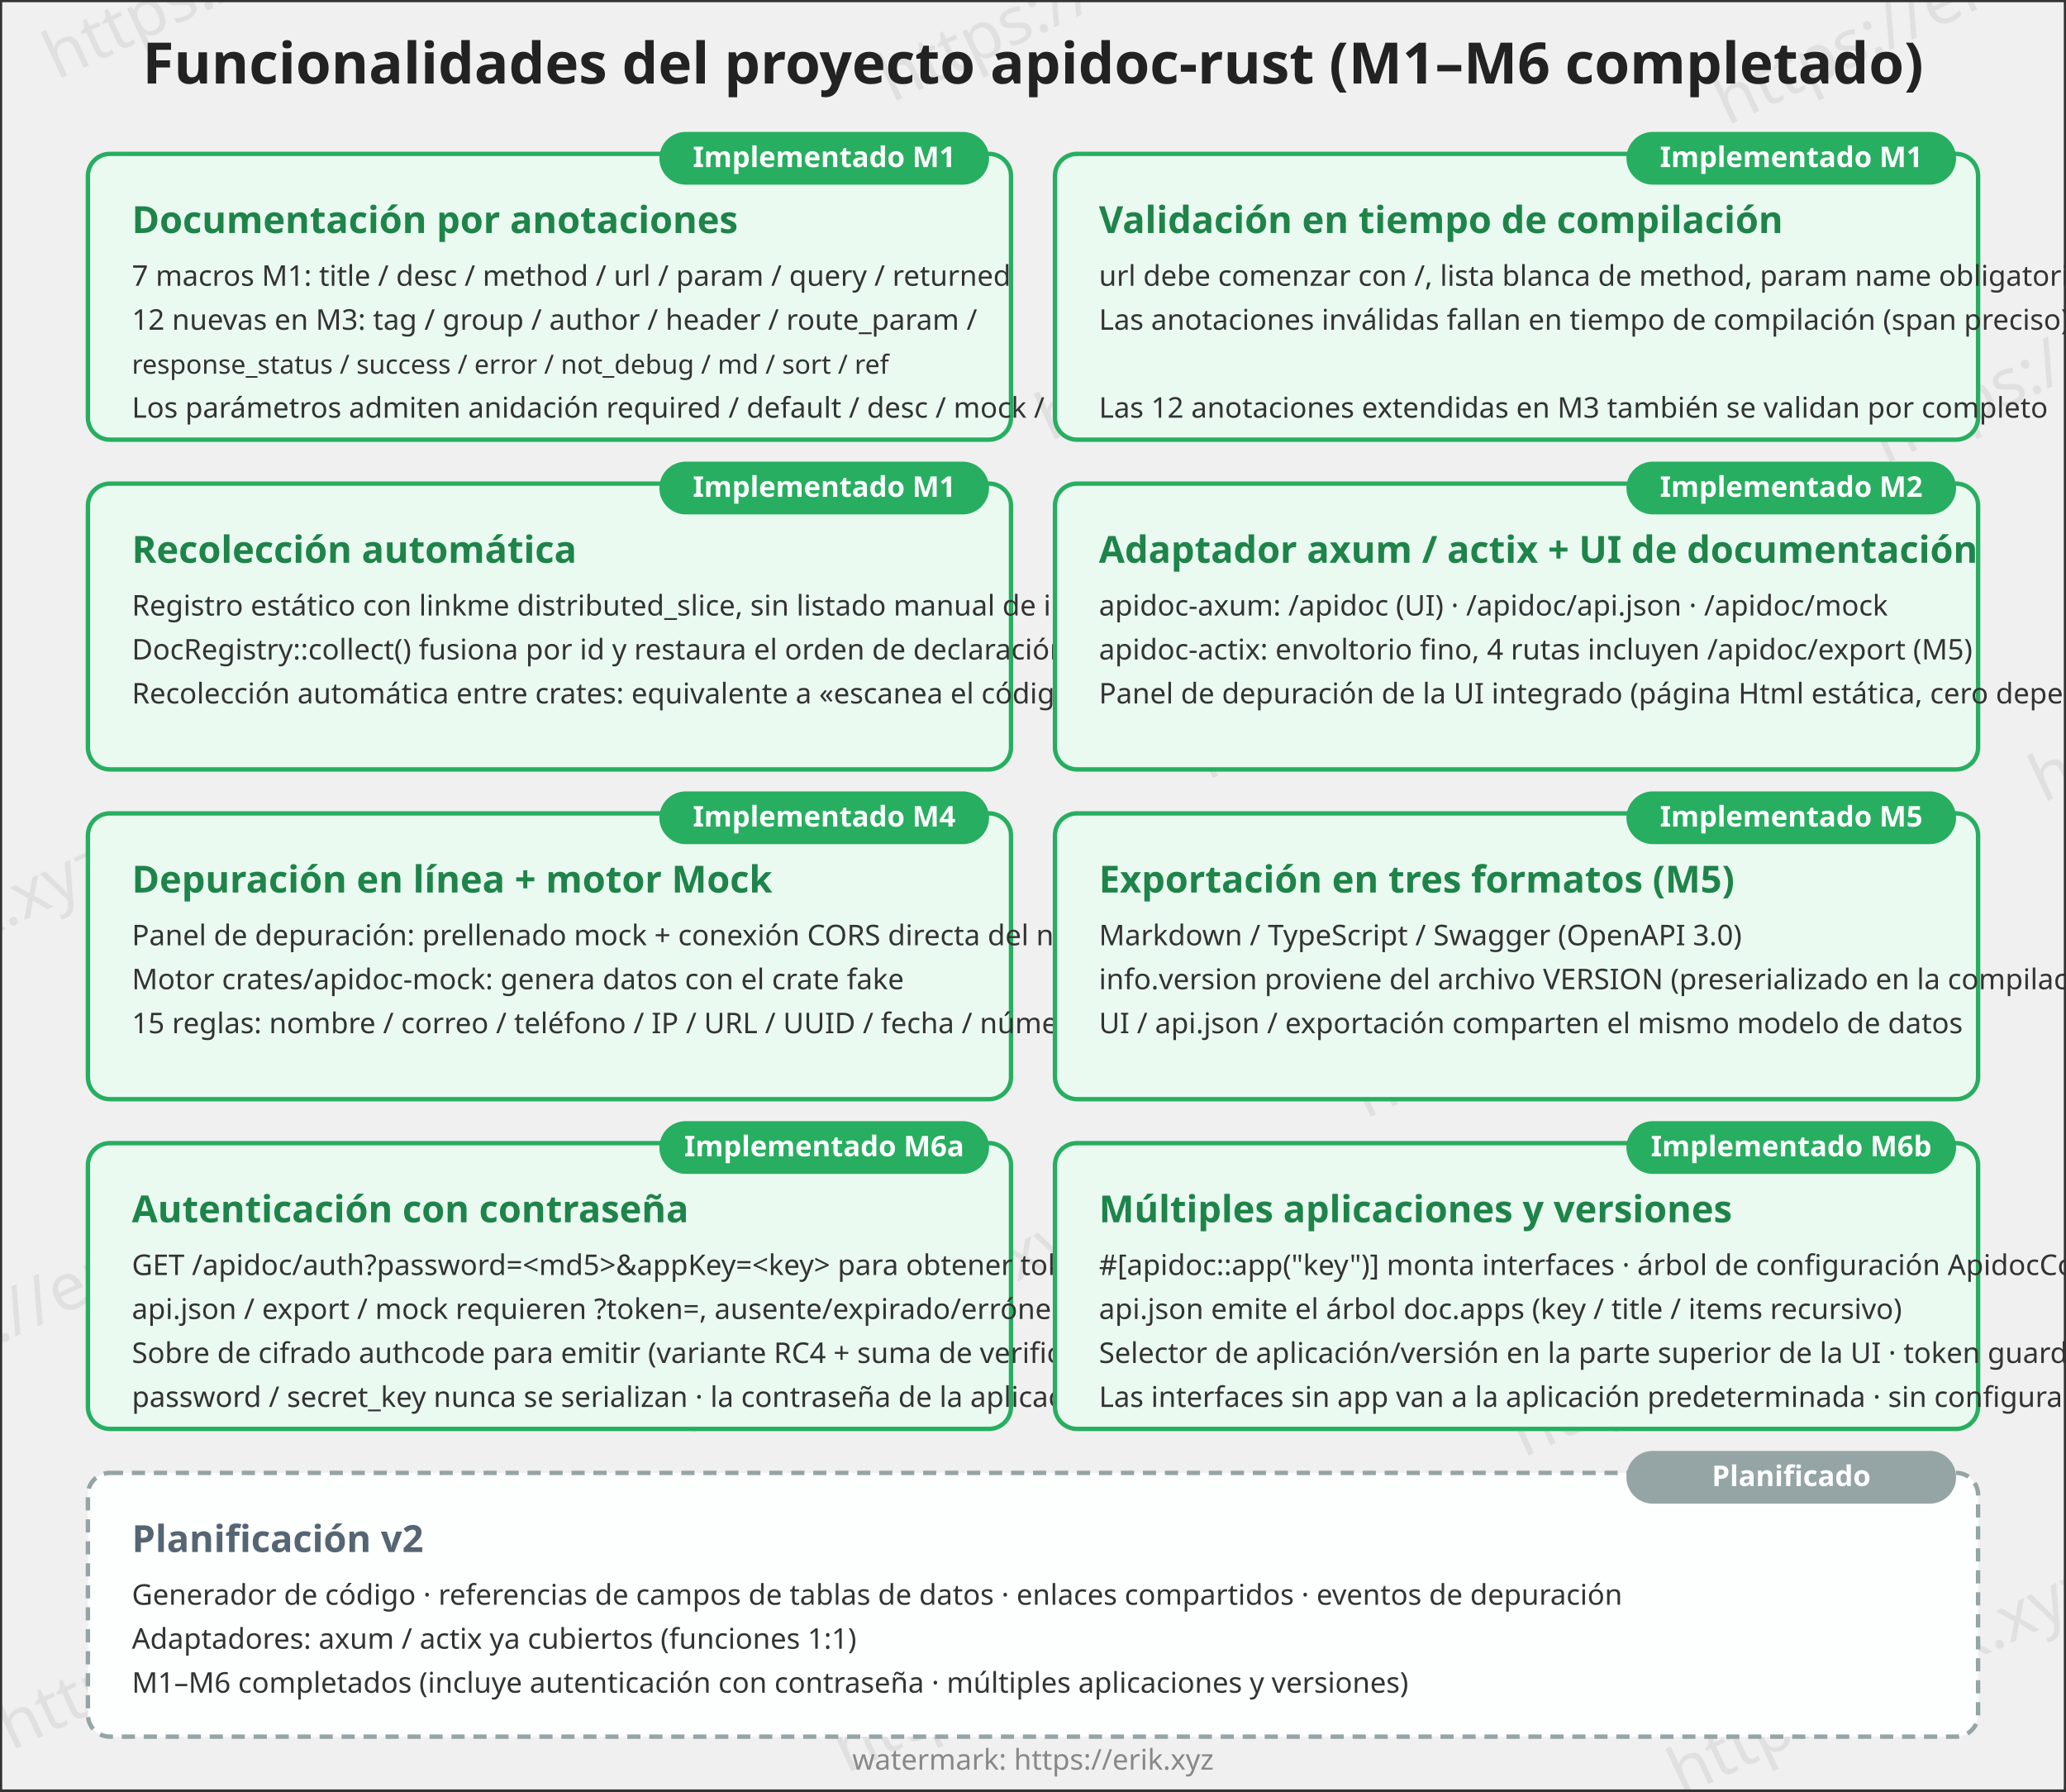
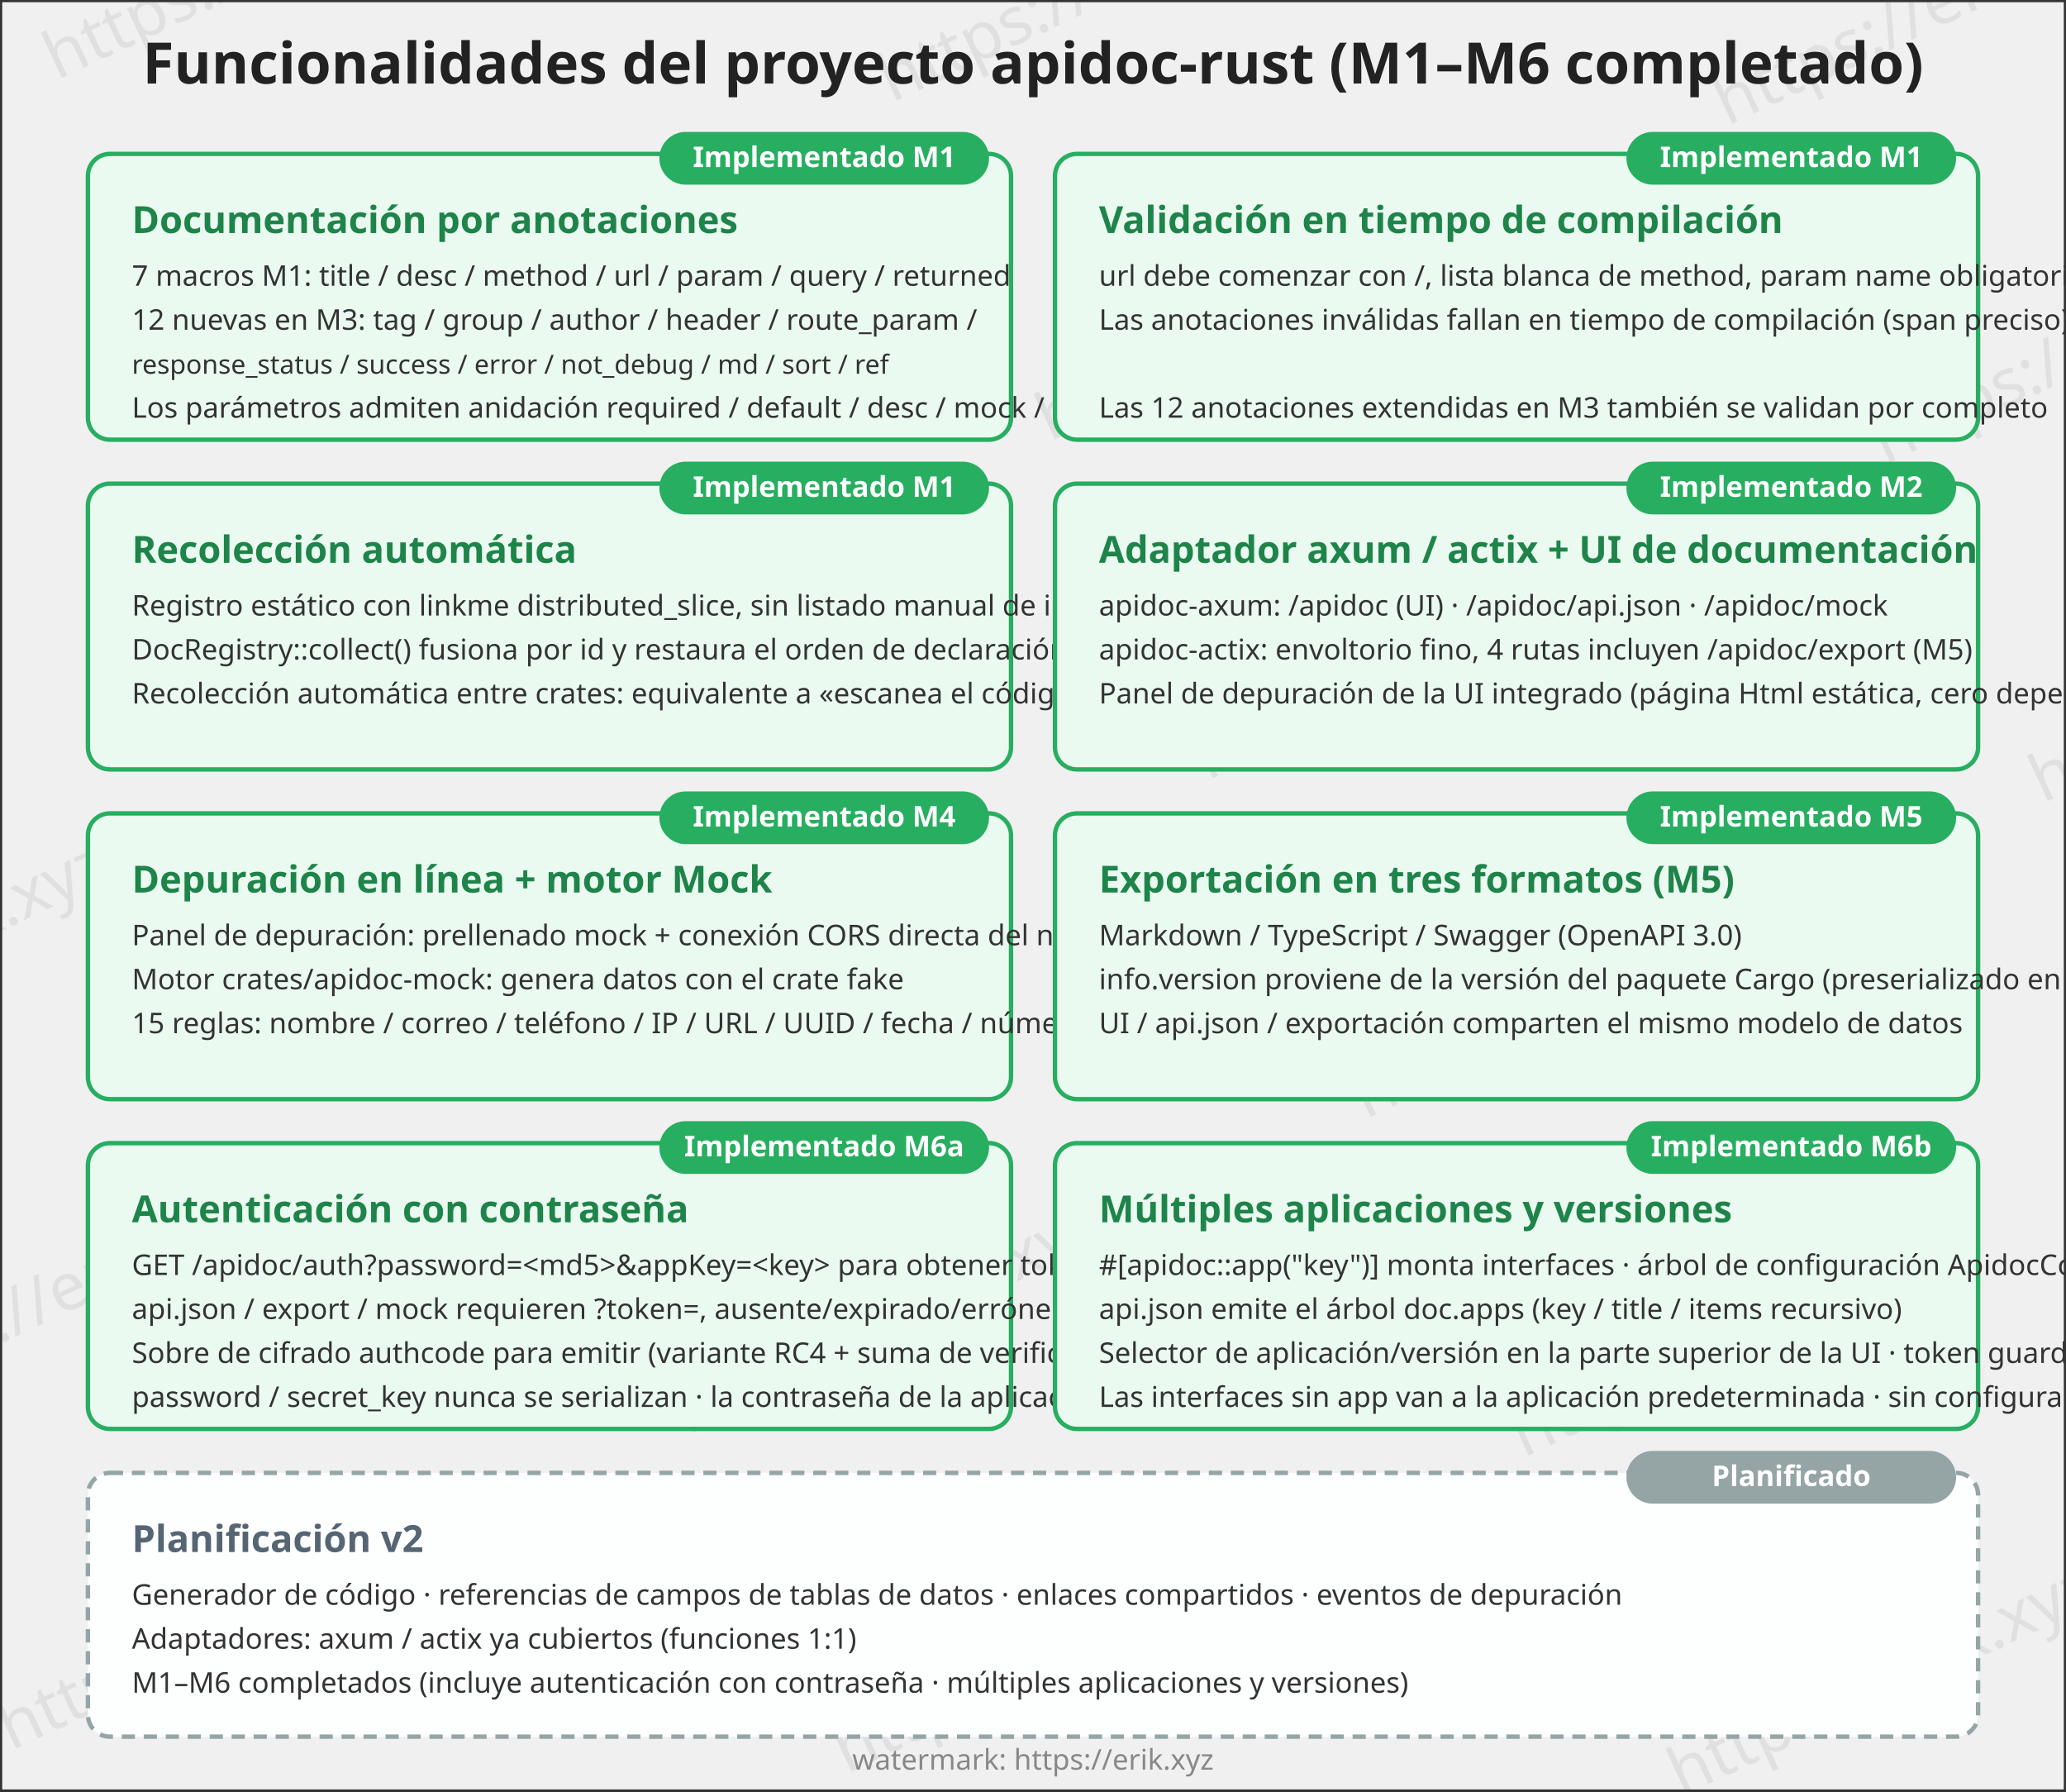
<svg xmlns="http://www.w3.org/2000/svg" viewBox="0 0 940 815" font-family="sans-serif">
  <defs>
    <pattern id="wm" width="340" height="170" patternUnits="userSpaceOnUse" patternTransform="rotate(-25)">
      <text x="8" y="44" font-size="30" fill="#888888" opacity="0.15">https://erik.xyz</text>
    </pattern>
  </defs>
  <rect width="940" height="815" fill="url(#wm)" />
  <rect x="0" y="0" width="940" height="815" fill="none" stroke="#333" stroke-width="2" />
  <text x="470" y="38" text-anchor="middle" font-size="26" font-weight="bold" fill="#222">Funcionalidades del proyecto apidoc-rust (M1–M6 completado)</text>
  <rect x="40" y="70" width="420" height="130" rx="10" fill="#eafaf1" stroke="#27ae60" stroke-width="2" />
  <rect x="300" y="60" width="150" height="24" rx="12" fill="#27ae60" />
  <text x="375" y="76" text-anchor="middle" font-size="13" fill="#fff" font-weight="bold">Implementado M1</text>
  <text x="60" y="106" font-size="17" font-weight="bold" fill="#1e8449">Documentación por anotaciones</text>
  <text x="60" y="130" font-size="13" fill="#333">7 macros M1: title / desc / method / url / param / query / returned</text>
  <text x="60" y="150" font-size="13" fill="#333">12 nuevas en M3: tag / group / author / header / route_param /</text>
  <text x="60" y="170" font-size="12" fill="#333">response_status / success / error / not_debug / md / sort / ref</text>
  <text x="60" y="190" font-size="13" fill="#333">Los parámetros admiten anidación required / default / desc / mock / children</text>
  <rect x="480" y="70" width="420" height="130" rx="10" fill="#eafaf1" stroke="#27ae60" stroke-width="2" />
  <rect x="740" y="60" width="150" height="24" rx="12" fill="#27ae60" />
  <text x="815" y="76" text-anchor="middle" font-size="13" fill="#fff" font-weight="bold">Implementado M1</text>
  <text x="500" y="106" font-size="17" font-weight="bold" fill="#1e8449">Validación en tiempo de compilación</text>
  <text x="500" y="130" font-size="13" fill="#333">url debe comenzar con /, lista blanca de method, param name obligatorio</text>
  <text x="500" y="150" font-size="13" fill="#333">Las anotaciones inválidas fallan en tiempo de compilación (span preciso); la documentación nunca se desincroniza del código</text>
  <text x="500" y="190" font-size="13" fill="#333">Las 12 anotaciones extendidas en M3 también se validan por completo</text>
  <rect x="40" y="220" width="420" height="130" rx="10" fill="#eafaf1" stroke="#27ae60" stroke-width="2" />
  <rect x="300" y="210" width="150" height="24" rx="12" fill="#27ae60" />
  <text x="375" y="226" text-anchor="middle" font-size="13" fill="#fff" font-weight="bold">Implementado M1</text>
  <text x="60" y="256" font-size="17" font-weight="bold" fill="#1e8449">Recolección automática</text>
  <text x="60" y="280" font-size="13" fill="#333">Registro estático con linkme distributed_slice, sin listado manual de interfaces</text>
  <text x="60" y="300" font-size="13" fill="#333">DocRegistry::collect() fusiona por id y restaura el orden de declaración por seq</text>
  <text x="60" y="320" font-size="13" fill="#333">Recolección automática entre crates: equivalente a «escanea el código y obtén todas las interfaces»</text>
  <rect x="480" y="220" width="420" height="130" rx="10" fill="#eafaf1" stroke="#27ae60" stroke-width="2" />
  <rect x="740" y="210" width="150" height="24" rx="12" fill="#27ae60" />
  <text x="815" y="226" text-anchor="middle" font-size="13" fill="#fff" font-weight="bold">Implementado M2</text>
  <text x="500" y="256" font-size="17" font-weight="bold" fill="#1e8449">Adaptador axum / actix + UI de documentación</text>
  <text x="500" y="280" font-size="13" fill="#333">apidoc-axum: /apidoc (UI) · /apidoc/api.json · /apidoc/mock</text>
  <text x="500" y="300" font-size="13" fill="#333">apidoc-actix: envoltorio fino, 4 rutas incluyen /apidoc/export (M5)</text>
  <text x="500" y="320" font-size="13" fill="#333">Panel de depuración de la UI integrado (página Html estática, cero dependencias externas)</text>
  <rect x="40" y="370" width="420" height="130" rx="10" fill="#eafaf1" stroke="#27ae60" stroke-width="2" />
  <rect x="300" y="360" width="150" height="24" rx="12" fill="#27ae60" />
  <text x="375" y="376" text-anchor="middle" font-size="13" fill="#fff" font-weight="bold">Implementado M4</text>
  <text x="60" y="406" font-size="17" font-weight="bold" fill="#1e8449">Depuración en línea + motor Mock</text>
  <text x="60" y="430" font-size="13" fill="#333">Panel de depuración: prellenado mock + conexión CORS directa del navegador a la interfaz de destino</text>
  <text x="60" y="450" font-size="13" fill="#333">Motor crates/apidoc-mock: genera datos con el crate fake</text>
  <text x="60" y="470" font-size="13" fill="#333">15 reglas: nombre / correo / teléfono / IP / URL / UUID / fecha / número / flotante / booleano / texto…</text>
  <rect x="480" y="370" width="420" height="130" rx="10" fill="#eafaf1" stroke="#27ae60" stroke-width="2" />
  <rect x="740" y="360" width="150" height="24" rx="12" fill="#27ae60" />
  <text x="815" y="376" text-anchor="middle" font-size="13" fill="#fff" font-weight="bold">Implementado M5</text>
  <text x="500" y="406" font-size="17" font-weight="bold" fill="#1e8449">Exportación en tres formatos (M5)</text>
  <text x="500" y="430" font-size="13" fill="#333">Markdown / TypeScript / Swagger (OpenAPI 3.0)</text>
-   <text x="500" y="450" font-size="13" fill="#333">info.version proviene del archivo VERSION (preserializado en la compilación)</text>
+   <text x="500" y="450" font-size="13" fill="#333">info.version proviene de la versión del paquete Cargo (preserializado en la compilación)</text>
  <text x="500" y="470" font-size="13" fill="#333">UI / api.json / exportación comparten el mismo modelo de datos</text>
  <rect x="40" y="520" width="420" height="130" rx="10" fill="#eafaf1" stroke="#27ae60" stroke-width="2" />
  <rect x="300" y="510" width="150" height="24" rx="12" fill="#27ae60" />
  <text x="375" y="526" text-anchor="middle" font-size="13" fill="#fff" font-weight="bold">Implementado M6a</text>
  <text x="60" y="556" font-size="17" font-weight="bold" fill="#1e8449">Autenticación con contraseña</text>
  <text x="60" y="580" font-size="13" fill="#333">GET /apidoc/auth?password=&lt;md5&gt;&amp;appKey=&lt;key&gt; para obtener token</text>
  <text x="60" y="600" font-size="13" fill="#333">api.json / export / mock requieren ?token=, ausente/expirado/erróneo devuelve 401</text>
  <text x="60" y="620" font-size="13" fill="#333">Sobre de cifrado authcode para emitir (variante RC4 + suma de verificación md5, MAC en tiempo constante)</text>
  <text x="60" y="640" font-size="13" fill="#333">password / secret_key nunca se serializan · la contraseña de la aplicación prevalece sobre la global</text>
  <rect x="480" y="520" width="420" height="130" rx="10" fill="#eafaf1" stroke="#27ae60" stroke-width="2" />
  <rect x="740" y="510" width="150" height="24" rx="12" fill="#27ae60" />
  <text x="815" y="526" text-anchor="middle" font-size="13" fill="#fff" font-weight="bold">Implementado M6b</text>
  <text x="500" y="556" font-size="17" font-weight="bold" fill="#1e8449">Múltiples aplicaciones y versiones</text>
  <text x="500" y="580" font-size="13" fill="#333">#[apidoc::app("key")] monta interfaces · árbol de configuración ApidocConfig.apps</text>
  <text x="500" y="600" font-size="13" fill="#333">api.json emite el árbol doc.apps (key / title / items recursivo)</text>
  <text x="500" y="620" font-size="13" fill="#333">Selector de aplicación/versión en la parte superior de la UI · token guardado en localStorage por appKey</text>
  <text x="500" y="640" font-size="13" fill="#333">Las interfaces sin app van a la aplicación predeterminada · sin configurar, byte a byte idéntico a M5</text>
  <rect x="40" y="670" width="860" height="120" rx="10" fill="#fdfefe" stroke="#95a5a6" stroke-width="2" stroke-dasharray="6 4" />
  <rect x="740" y="660" width="150" height="24" rx="12" fill="#95a5a6" />
  <text x="815" y="676" text-anchor="middle" font-size="13" fill="#fff" font-weight="bold">Planificado</text>
  <text x="60" y="706" font-size="17" font-weight="bold" fill="#566573">Planificación v2</text>
  <text x="60" y="730" font-size="13" fill="#333">Generador de código · referencias de campos de tablas de datos · enlaces compartidos · eventos de depuración</text>
  <text x="60" y="750" font-size="13" fill="#333">Adaptadores: axum / actix ya cubiertos (funciones 1:1)</text>
  <text x="60" y="770" font-size="13" fill="#333">M1–M6 completados (incluye autenticación con contraseña · múltiples aplicaciones y versiones)</text>
  <text x="470" y="805" text-anchor="middle" font-size="13" fill="#888">watermark: https://erik.xyz</text>
</svg>
